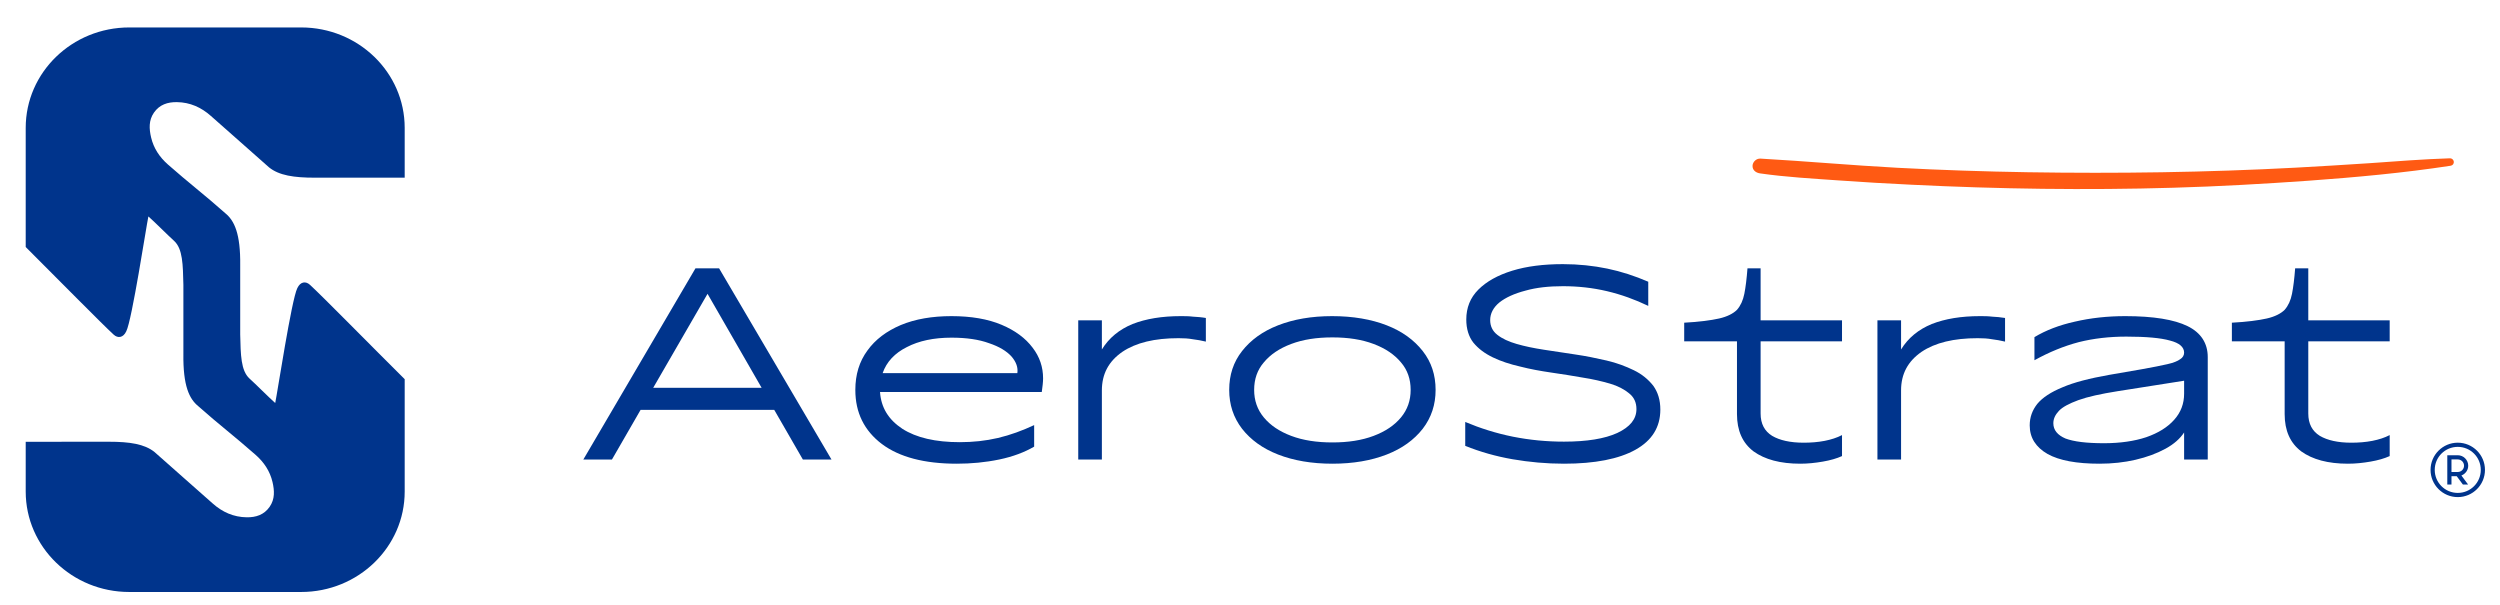
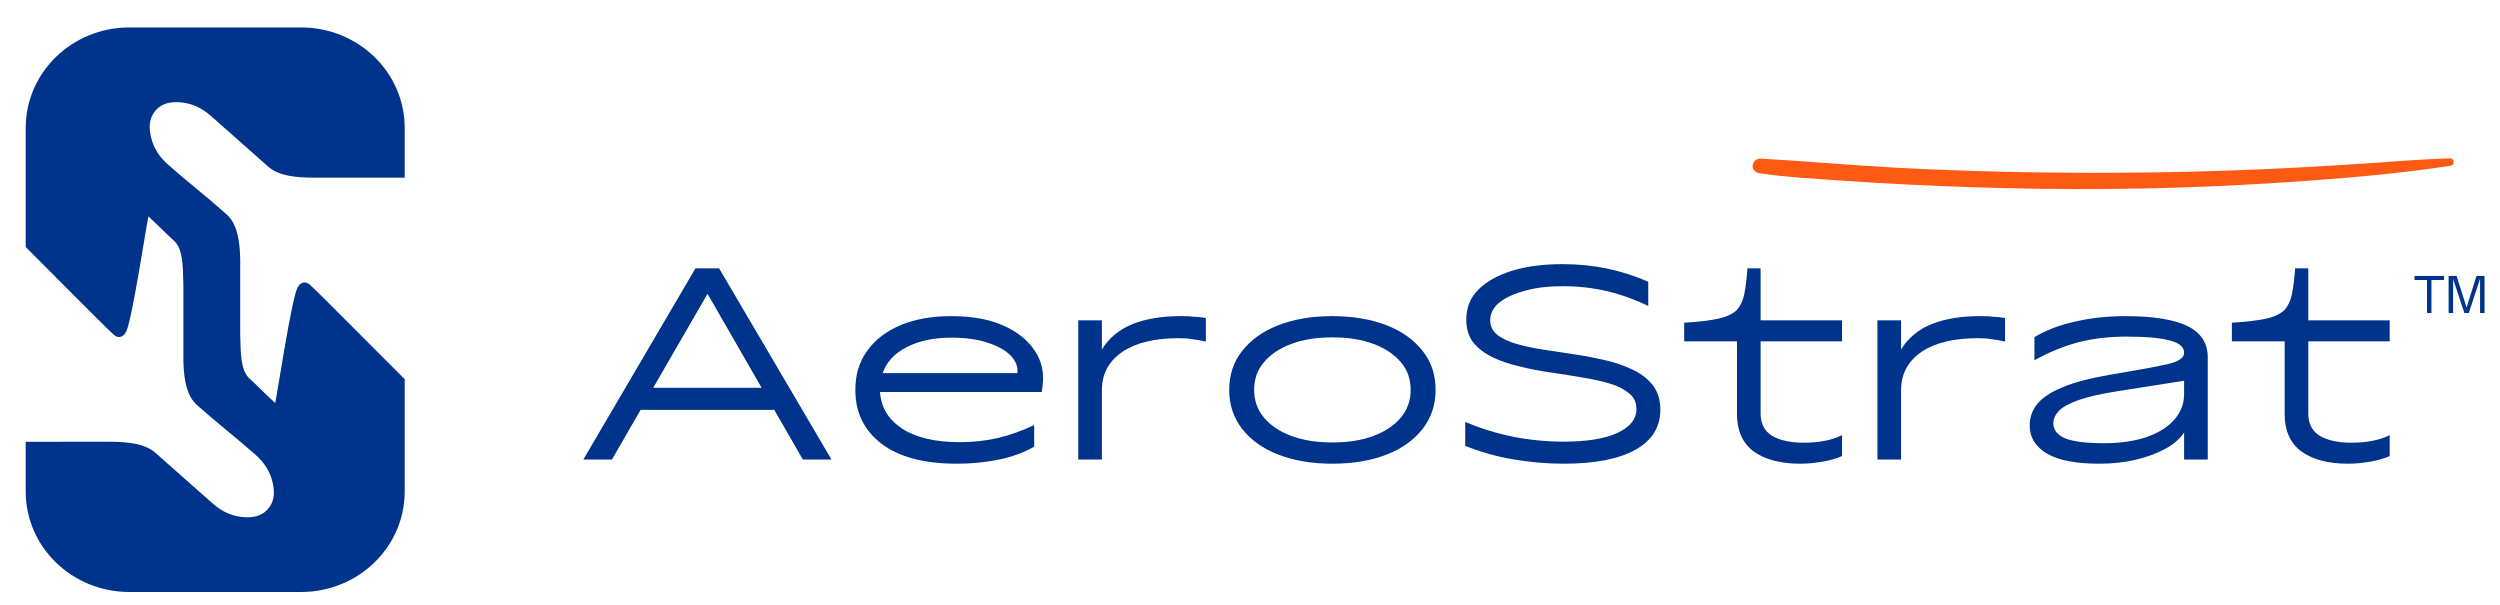
<svg xmlns="http://www.w3.org/2000/svg" xmlns:xlink="http://www.w3.org/1999/xlink" viewBox="0 0 496 120" width="496" height="120">
  <path transform="translate(-318 -390)" d="M379.485 446.498C378.657 445.742 377.590 445.864 376.985 447.173C375.853 449.400 373.029 467.966 372.603 469.955C371.391 468.897 368.688 466.165 367.489 465.093C365.784 463.515 365.752 460.405 365.657 456.380C365.646 453.841 365.652 443.183 365.657 442.679C365.737 436.333 364.490 433.776 362.722 432.324C358.498 428.573 355.572 426.390 351.334 422.656C349.662 421.183 348.479 419.421 347.976 417.257C347.585 415.574 347.478 413.880 348.543 412.346C349.651 410.751 351.263 410.237 353.104 410.263C355.708 410.301 357.926 411.295 359.855 413.016C364.070 416.776 367.161 419.435 371.372 423.200C373.361 424.810 376.328 425.252 380.432 425.252C382.863 425.252 391.149 425.246 398.291 425.244L398.291 415.370C398.291 404.366 389.092 395.445 377.745 395.445L343.646 395.445C332.299 395.445 323.100 404.366 323.100 415.370L323.100 439.008C329.478 445.368 338.320 454.355 340.557 456.396C341.385 457.152 342.452 457.031 343.056 455.722C344.189 453.495 347.012 434.929 347.439 432.940C348.651 433.998 351.353 436.729 352.553 437.802C354.258 439.380 354.289 442.490 354.384 446.515C354.396 449.053 354.390 459.712 354.384 460.216C354.305 466.561 355.552 469.119 357.320 470.571C361.543 474.322 364.470 476.504 368.708 480.239C370.379 481.711 371.562 483.474 372.066 485.638C372.457 487.321 372.564 489.015 371.498 490.549C370.391 492.143 368.779 492.658 366.938 492.632C364.333 492.594 362.116 491.600 360.186 489.879C355.972 486.118 352.881 483.459 348.670 479.694C346.681 478.085 343.714 477.642 339.610 477.642C337.331 477.642 329.904 477.648 323.100 477.650L323.100 487.526C323.100 498.529 332.299 507.450 343.646 507.450L377.745 507.450C389.092 507.450 398.291 498.529 398.291 487.526L398.291 465.228C391.885 458.871 381.884 448.688 379.485 446.498Z" fill="#00348c" />
  <g transform="translate(107.248 23.282) scale(1.10736)">
    <defs>
      <clipPath id="clip_1">
        <path transform="matrix(1,0,0,-1,-150,442.92)" d="M150 367.92H505V442.92H150Z" clip-rule="evenodd" />
      </clipPath>
      <clipPath id="clip_2">
        <path transform="matrix(.24,0,0,.24,-150,-375)" d="M0 0H6000V3375H0Z" clip-rule="evenodd" />
      </clipPath>
      <clipPath id="clip_3">
        <path transform="matrix(.24,0,0,.24,-150,-375)" d="M0 0H6000V3375H0Z" clip-rule="evenodd" />
      </clipPath>
      <clipPath id="clip_4">
        <path transform="matrix(.24,0,0,.24,-150,-375)" d="M0 0H6000V3375H0Z" clip-rule="evenodd" />
      </clipPath>
      <clipPath id="clip_5">
        <path transform="matrix(.24,0,0,.24,-150,389.88)" d="M0 0H6000V7H0Z" clip-rule="evenodd" />
      </clipPath>
      <clipPath id="clip_6">
        <path transform="matrix(.24,0,0,.24,1089.36,327)" d="M0 0H570V64H0Z" clip-rule="evenodd" />
      </clipPath>
      <clipPath id="clip_7">
        <path transform="matrix(.24,0,0,.24,-150,-375)" d="M5506.76 2641.411H5800.51V2907.036H5506.76Z" clip-rule="evenodd" />
      </clipPath>
      <clipPath id="clip_8">
        <path transform="matrix(.24,0,0,.24,-150,-375)" d="M5151.482 2679.117H5560.857V2910.367H5151.482Z" clip-rule="evenodd" />
      </clipPath>
      <clipPath id="clip_9">
        <path transform="matrix(.24,0,0,.24,-150,-375)" d="M1529.647 1591.15H2054.647V1616.15H1529.647Z" clip-rule="evenodd" />
      </clipPath>
      <clipPath id="clip_10">
        <path transform="matrix(.24,0,0,.24,216.96,6.839996)" d="M0 0H526V26H0Z" clip-rule="evenodd" />
      </clipPath>
      <clipPath id="clip_11">
        <path transform="matrix(.24,0,0,.24,216.96,6.839996)" d="M.647 1.371H525.647V26.371H.647Z" clip-rule="evenodd" />
      </clipPath>
      <clipPath id="clip_12">
        <path transform="matrix(.24,0,0,.24,-150,-375)" d="M0 0H6000V3375H0Z" clip-rule="evenodd" />
      </clipPath>
      <clipPath id="clip_13">
        <path transform="matrix(.24,0,0,.24,6.720001,16.67999)" d="M0 0H1369V235H0Z" clip-rule="evenodd" />
      </clipPath>
      <path id="font_14_1" d="M.017 0 .444 .728H.534L.962 0H.853L.744 .189H.235L.126 0H.017M.49 .631 .283 .273H.696L.49 .631Z" />
      <path id="font_14_297" d="M.421-.016C.298-.016 .203 .009 .136 .059 .069 .11 .035 .178 .035 .265 .035 .323 .05 .373 .081 .415 .111 .457 .154 .489 .208 .512 .263 .535 .328 .546 .401 .546 .476 .546 .54 .535 .592 .513 .644 .491 .683 .462 .71 .426 .737 .391 .75 .352 .75 .309 .75 .296 .748 .278 .745 .257H.129C.133 .198 .161 .152 .214 .117 .267 .083 .34 .066 .433 .066 .483 .066 .531 .071 .578 .082 .625 .093 .671 .11 .716 .131V.049C.68 .028 .636 .011 .583 0 .53-.011 .476-.016 .421-.016M.401 .464C.334 .464 .277 .452 .231 .428 .185 .405 .154 .372 .139 .329H.652C.655 .35 .648 .371 .63 .392 .611 .413 .583 .43 .544 .443 .506 .457 .458 .464 .401 .464Z" />
      <path id="font_14_420" d="M.06 0V.53H.15V.419C.177 .463 .216 .495 .267 .516 .318 .536 .379 .546 .45 .546 .465 .546 .481 .546 .497 .544 .513 .543 .529 .542 .546 .539V.449C.529 .453 .513 .456 .496 .458 .48 .461 .462 .462 .442 .462 .351 .462 .28 .445 .228 .41 .176 .374 .15 .326 .15 .263V0H.06Z" />
      <path id="font_14_381" d="M.428-.016C.349-.016 .28-.004 .221 .019 .162 .042 .117 .075 .084 .117 .051 .16 .035 .209 .035 .265 .035 .322 .051 .371 .084 .413 .117 .455 .162 .488 .221 .511 .28 .534 .348 .546 .427 .546 .506 .546 .576 .534 .635 .511 .694 .488 .739 .455 .772 .413 .805 .371 .821 .322 .821 .265 .821 .209 .805 .16 .772 .117 .739 .075 .694 .042 .635 .019 .576-.004 .507-.016 .428-.016M.428 .065C.488 .065 .54 .073 .585 .09 .63 .107 .664 .13 .689 .16 .714 .19 .726 .225 .726 .265 .726 .306 .714 .341 .689 .37 .664 .4 .63 .423 .585 .44 .54 .457 .488 .465 .428 .465 .368 .465 .316 .457 .271 .44 .226 .423 .192 .4 .167 .37 .142 .341 .13 .306 .13 .265 .13 .225 .142 .19 .167 .16 .192 .13 .226 .107 .271 .09 .316 .073 .368 .065 .428 .065Z" />
      <path id="font_14_175" d="M.415-.016C.348-.016 .283-.01 .219 .001 .156 .012 .096 .029 .039 .052V.143C.096 .119 .156 .1 .22 .087 .285 .074 .35 .068 .415 .068 .502 .068 .57 .079 .618 .101 .667 .124 .691 .154 .691 .192 .691 .217 .682 .237 .663 .252 .645 .267 .621 .28 .59 .289 .559 .298 .525 .306 .486 .312 .447 .319 .408 .325 .367 .331 .326 .337 .287 .344 .248 .354 .209 .363 .175 .374 .144 .389 .113 .404 .089 .422 .07 .445 .052 .468 .043 .498 .043 .533 .043 .578 .058 .616 .089 .647 .12 .678 .163 .702 .218 .719 .273 .736 .338 .744 .411 .744 .47 .744 .527 .738 .58 .727 .633 .716 .685 .699 .736 .677V.585C.686 .609 .634 .628 .579 .641 .524 .654 .468 .66 .411 .66 .358 .66 .31 .655 .268 .643 .226 .632 .193 .617 .169 .598 .146 .579 .134 .556 .134 .531 .134 .508 .143 .489 .161 .475 .18 .46 .204 .449 .235 .44 .266 .431 .3 .424 .339 .418 .378 .412 .417 .406 .458 .4 .499 .394 .538 .386 .577 .377 .616 .368 .65 .355 .681 .34 .712 .325 .736 .305 .755 .281 .773 .256 .782 .226 .782 .19 .782 .123 .75 .072 .687 .037 .624 .002 .533-.016 .415-.016Z" />
      <path id="font_14_441" d="M.455-.016C.379-.016 .32-0 .277 .031 .235 .063 .214 .11 .214 .173V.45H.013V.521C.07 .524 .115 .53 .146 .537 .177 .544 .2 .556 .214 .57 .228 .586 .237 .606 .242 .631 .247 .656 .251 .689 .254 .728H.304V.53H.614V.45H.304V.175C.304 .136 .319 .108 .348 .09 .377 .073 .417 .064 .468 .064 .495 .064 .522 .066 .548 .071 .573 .076 .595 .083 .614 .093V.013C.594 .004 .57-.003 .541-.008 .512-.013 .484-.016 .455-.016Z" />
      <path id="font_14_253" d="M.306-.016C.219-.016 .153-.004 .108 .021 .063 .047 .04 .083 .04 .13 .04 .161 .05 .188 .069 .212 .089 .236 .121 .257 .165 .275 .209 .294 .268 .309 .341 .322L.468 .344C.509 .351 .541 .358 .564 .363 .587 .368 .604 .375 .613 .382 .623 .388 .628 .397 .628 .407 .628 .428 .61 .444 .574 .453 .539 .463 .483 .468 .408 .468 .343 .468 .283 .461 .227 .447 .17 .432 .114 .409 .058 .378V.466C.101 .492 .153 .512 .212 .525 .272 .539 .336 .546 .404 .546 .511 .546 .59 .533 .641 .508 .692 .483 .718 .443 .718 .39V0H.628V.103C.613 .08 .59 .059 .557 .041 .524 .023 .486 .009 .443-.001 .4-.011 .354-.016 .306-.016M.323 .062C.385 .062 .439 .07 .484 .085 .53 .101 .565 .123 .59 .151 .616 .18 .628 .213 .628 .251V.3L.374 .26C.311 .25 .261 .239 .225 .226 .19 .213 .165 .2 .151 .185 .137 .17 .13 .155 .13 .138 .13 .112 .146 .093 .176 .08 .208 .068 .256 .062 .323 .062Z" />
      <clipPath id="clip_15">
        <path transform="matrix(.24,0,0,.24,-150,-375)" d="M885.543 904.903H1413.668V929.903H885.543Z" clip-rule="evenodd" />
      </clipPath>
      <clipPath id="clip_16">
        <path transform="matrix(.24,0,0,.24,62.39999,-158.04)" d="M0 0H529V26H0Z" clip-rule="evenodd" />
      </clipPath>
      <clipPath id="clip_17">
        <path transform="matrix(.24,0,0,.24,62.39999,-158.04)" d="M.543 2.27H528.668V27H.543Z" clip-rule="evenodd" />
      </clipPath>
      <clipPath id="clip_18">
        <path transform="matrix(.24,0,0,.24,-150,-375)" d="M0 0H6000V3375H0Z" clip-rule="evenodd" />
      </clipPath>
      <clipPath id="clip_19">
        <path transform="matrix(.24,0,0,.24,2.87999,-151.56)" d="M0 0H716V439H0Z" clip-rule="evenodd" />
      </clipPath>
      <clipPath id="clip_20">
        <path transform="matrix(.24,0,0,.24,-150,-375)" d="M1361.494 1318.087H1411.494V1368.087H1361.494Z" clip-rule="evenodd" />
      </clipPath>
-       <clipPath id="clip_21">
-         <path transform="matrix(.24,0,0,.24,-150,-375)" d="M2032.787 1802.243H2082.787V1852.243H2032.787Z" clip-rule="evenodd" />
-       </clipPath>
      <clipPath id="clip_22">
        <path transform="matrix(.24,0,0,.24,-150,-375)" d="M0 0H6000V3375H0Z" clip-rule="evenodd" />
      </clipPath>
    </defs>
    <g>
      <g clip-path="url(#clip_1)">
        <g clip-path="url(#clip_2)" />
        <g clip-path="url(#clip_3)" />
        <g clip-path="url(#clip_4)">
          <g opacity=".2">
            <g clip-path="url(#clip_5)" />
          </g>
          <g>
            <g clip-path="url(#clip_6)" />
          </g>
        </g>
        <g clip-path="url(#clip_7)" />
        <g clip-path="url(#clip_8)" />
        <g clip-path="url(#clip_9)">
          <g>
            <g clip-path="url(#clip_10)">
              <g clip-path="url(#clip_11)">
                <path transform="matrix(.2697495,0,0,-.2570957,212.5296,74.34017)" d="M480.6 255.4C449.4 250.4 418 247.4 386.5 245 356.6 242.8 326.6 241 296.6 240.1 238.6 238.3 180.6 239.2 122.7 242.2 106.6 243 90.4 244 74.3 245.2 56.9 246.5 39.3 247.5 22.1 250.1 19.3 250.5 17 252.4 17.1 255.4 17.2 258.1 19.6 260.6 22.4 260.4 52.8 258.6 83.1 255.7 113.5 254 142.3 252.4 171.1 251.4 200 250.9 259.3 249.9 318.8 250.8 378 254.1 394.3 255 410.5 256.1 426.8 257.2 444.5 258.5 462.2 260 479.9 260.6 483.4 260.9 484.1 256 480.6 255.4Z" fill="#ff5a13" />
              </g>
            </g>
          </g>
        </g>
        <g clip-path="url(#clip_12)">
          <g>
            <g clip-path="url(#clip_13)">
              <use data-text="A" xlink:href="#font_14_1" transform="matrix(47.04597,0,0,-47.04597,6.863761,61.30163)" fill="#00348c" />
              <use data-text="e" xlink:href="#font_14_297" transform="matrix(47.04597,0,0,-47.04597,54.74961,61.30163)" fill="#00348c" />
              <use data-text="r" xlink:href="#font_14_420" transform="matrix(47.04597,0,0,-47.04597,93.50994,61.30163)" fill="#00348c" />
              <use data-text="o" xlink:href="#font_14_381" transform="matrix(47.04597,0,0,-47.04597,121.7336,61.30163)" fill="#00348c" />
              <use data-text="S" xlink:href="#font_14_175" transform="matrix(47.04597,0,0,-47.04597,163.8337,61.30163)" fill="#00348c" />
              <use data-text="t" xlink:href="#font_14_441" transform="matrix(47.04597,0,0,-47.04597,204.2874,61.30163)" fill="#00348c" />
              <use data-text="r" xlink:href="#font_14_420" transform="matrix(47.04597,0,0,-47.04597,236.6975,61.30163)" fill="#00348c" />
              <use data-text="a" xlink:href="#font_14_253" transform="matrix(47.04597,0,0,-47.04597,264.9212,61.30163)" fill="#00348c" />
              <use data-text="t" xlink:href="#font_14_441" transform="matrix(47.04597,0,0,-47.04597,302.4115,61.30163)" fill="#00348c" />
            </g>
          </g>
        </g>
        <g clip-path="url(#clip_15)">
          <g>
            <g clip-path="url(#clip_16)">
              <g clip-path="url(#clip_17)" />
            </g>
          </g>
        </g>
        <g clip-path="url(#clip_18)">
          <g>
            <g clip-path="url(#clip_19)" />
          </g>
        </g>
        <g clip-path="url(#clip_20)" />
-         <g clip-path="url(#clip_21)">
-           <path transform="matrix(.16,0,0,.16,337.8688,57.53833)" d="M35.156 4.688C18.355 4.688 4.688 18.355 4.688 35.156 4.687 51.957 18.355 65.625 35.156 65.625 51.957 65.625 65.625 51.957 65.625 35.156 65.625 18.355 51.957 4.688 35.156 4.688V4.688ZM35.156 9.375C49.422 9.375 60.938 20.891 60.938 35.156 60.938 49.422 49.422 60.938 35.156 60.938 20.891 60.938 9.375 49.422 9.375 35.156 9.375 20.891 20.891 9.375 35.156 9.375V9.375ZM23.438 18.75V51.562H28.125V42.188H33.977L40.898 51.562H46.727L39.23 41.41C43.676 39.742 46.875 35.477 46.875 30.469 46.875 24.023 41.602 18.75 35.156 18.75H23.438ZM28.125 23.438H35.156C39.07 23.438 42.188 26.555 42.188 30.469 42.188 34.383 39.07 37.5 35.156 37.5H28.125V23.438Z" fill="#00348c" />
-         </g>
+         <path transform="matrix(0.066401,0,0,0.066401,335.74,28.415)" d="M45.8 100H33.8V11H0V0H79.8V11H45.8ZM104.2 100H92.1V0H113.6L140.6 85.1L167.3 0H189V100H177V7.3L146.6 100H134.6L104.2 7.9Z" fill="#00348c" />
        <g clip-path="url(#clip_22)" />
        <path transform="matrix(1,0,0,-1,-150,442.92)" d="M367.115 429.746H493.073V436.044H367.115Z" fill-opacity="0" />
        <path transform="matrix(1,0,0,-1,-150,442.92)" d="M487.869 373.046H500.204V385.382H487.869Z" fill-opacity="0" />
      </g>
    </g>
  </g>
</svg>
